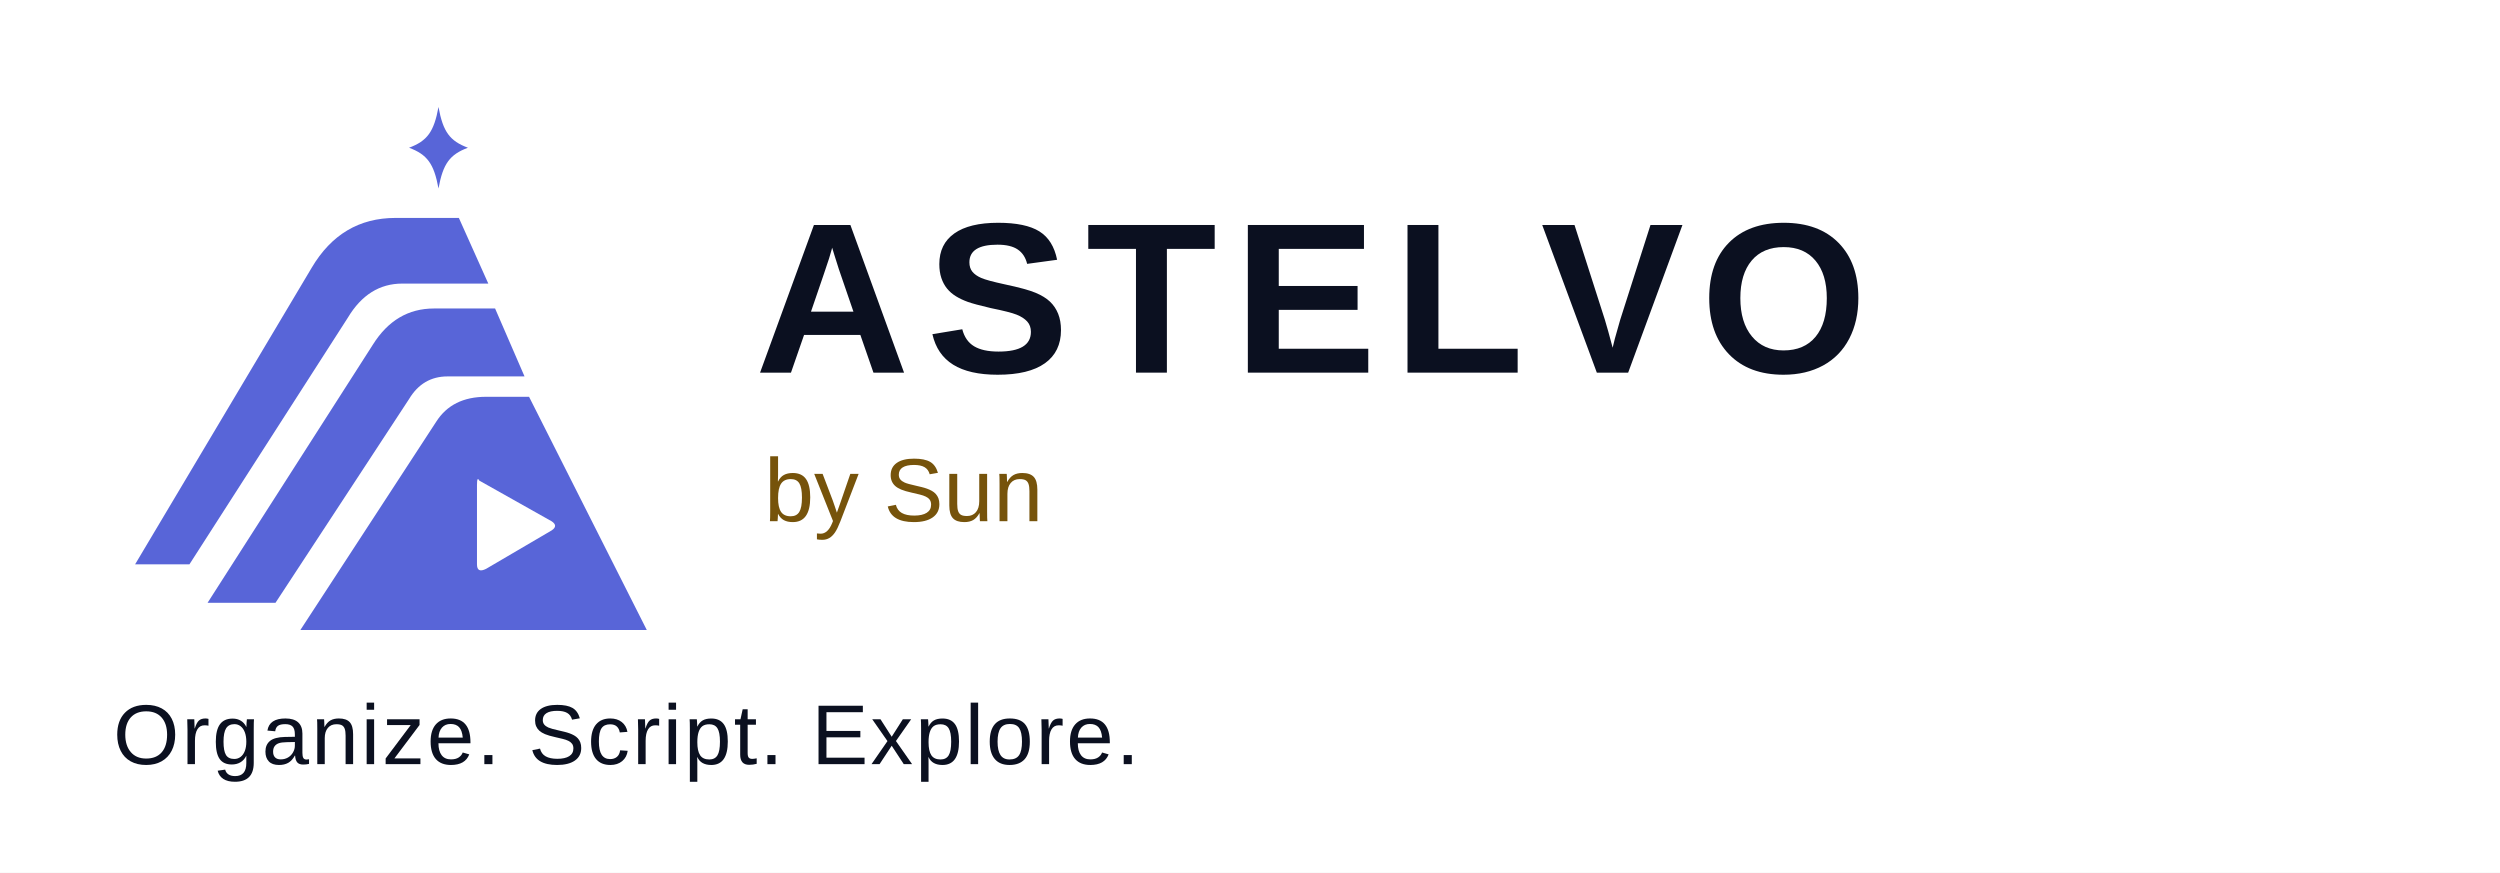
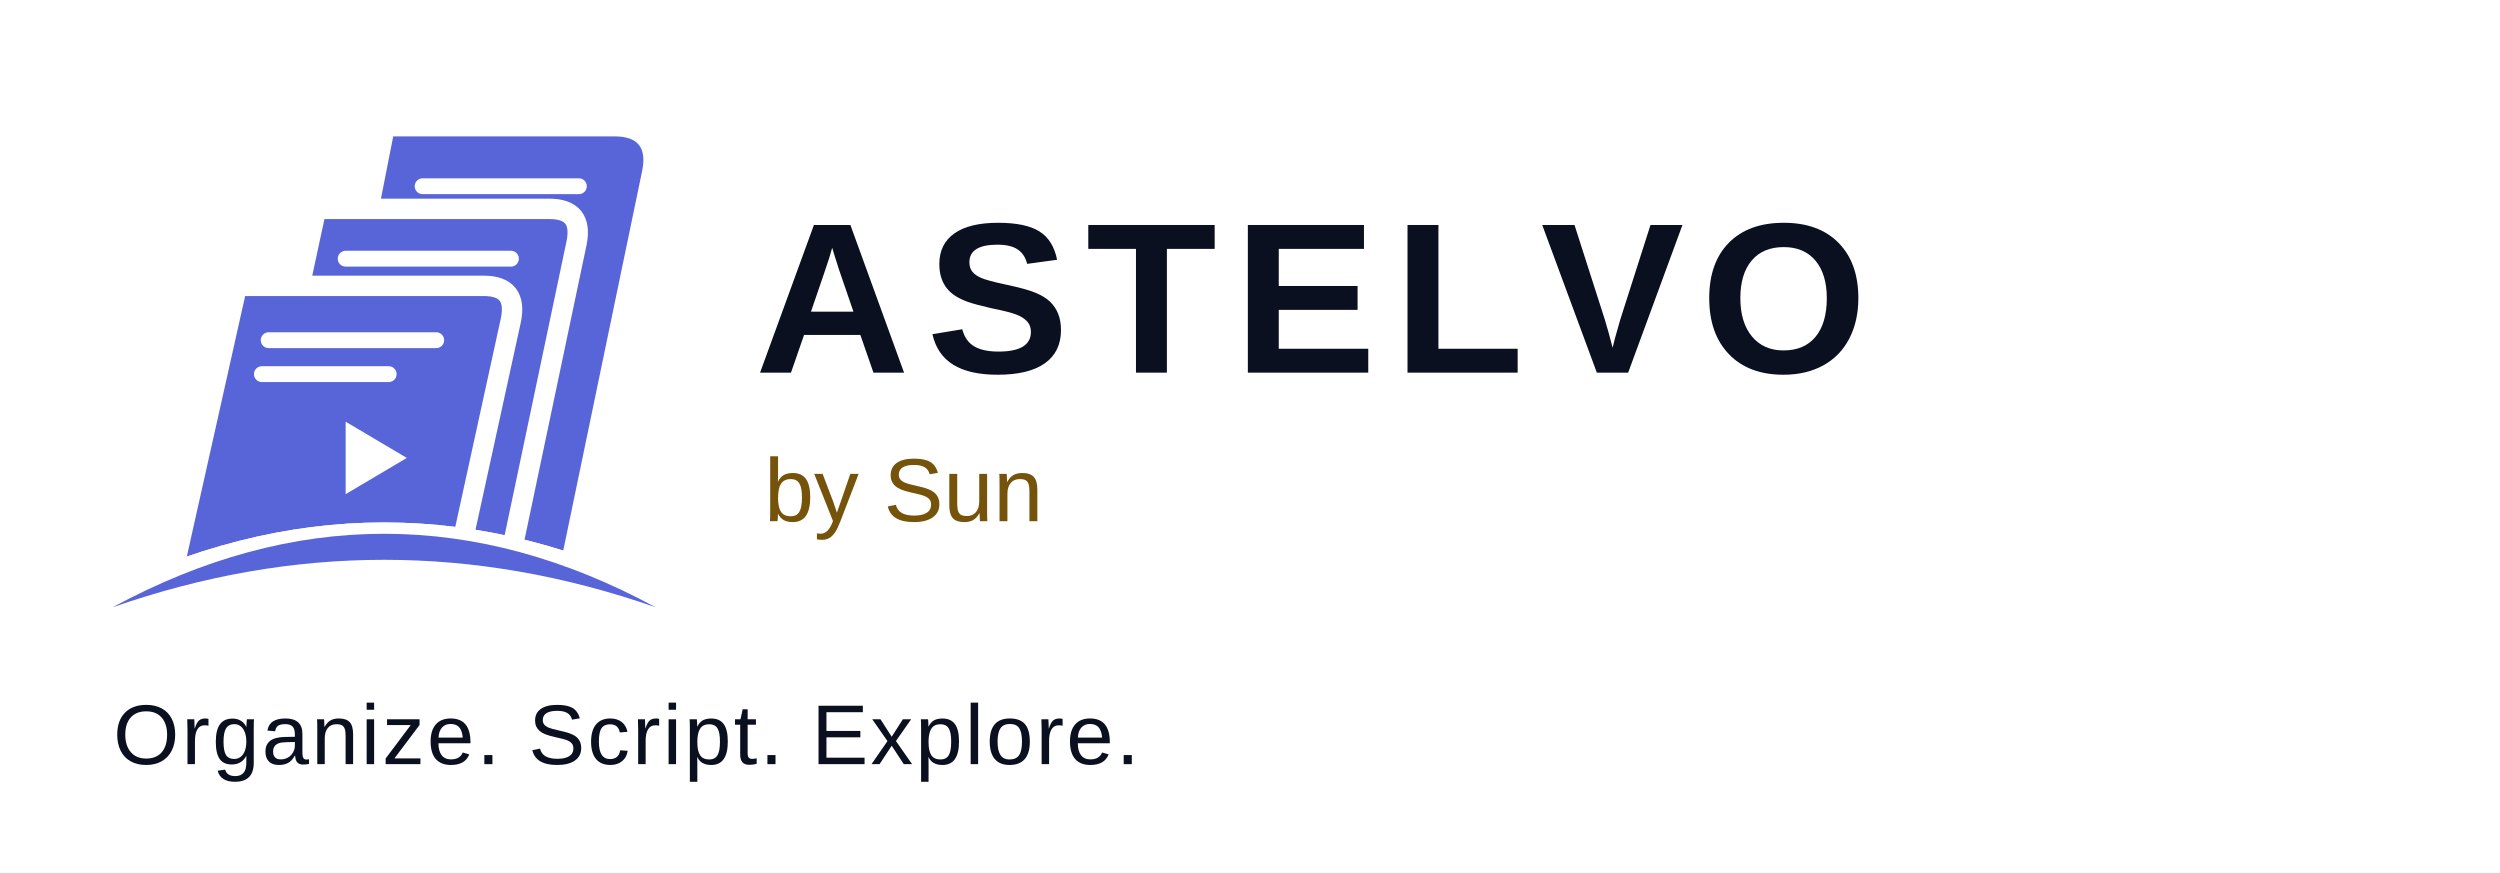
<svg xmlns="http://www.w3.org/2000/svg" width="1060" height="370" viewBox="0 0 1060 370" role="img" aria-labelledby="title">
  <rect width="1060" height="370" fill="#FFFFFF" />
  <g transform="translate(40 30) scale(.96)">
-     <path d="M18 218 96 87Q109 65 133 65H161L174 94H136Q121 94 112 109L42 218Z" fill="#5865D8" fill-rule="evenodd" />
-     <path d="M50 235 123 121Q133 105 150 105H177L190 135H156Q145 135 139 145L80 235Z" fill="#5865D8" fill-rule="evenodd" />
-     <path d="M91 247 151 155Q158 144 173 144H192L244 247Z M170 181Q169 179 169 183V218Q169 222 173 220L202 203Q205 201 202 199Z" fill="#5865D8" fill-rule="evenodd" />
-     <path d="M152 16C150 27 147 31 139 34C147 37 150 41 152 52C154 41 157 37 165 34C157 31 154 27 152 16Z" fill="#5865D8" />
+     <defs>
+       <clipPath id="card-horizon">
+         <path d="M0 0H256V232Q128 167 0 232Z" />
+       </clipPath>
+       <mask id="card-gaps" maskUnits="userSpaceOnUse" x="0" y="0" width="256" height="256">
+         <rect width="256" height="256" fill="white" />
+         <path d="M98 61H201Q216 61 213 76L181 228H62L98 61Z" fill="white" stroke="black" stroke-width="9" stroke-linejoin="round" />
+         <path d="M63 95H172Q187 95 184 110L158 229H33L63 95Z" fill="white" stroke="black" stroke-width="9" stroke-linejoin="round" />
+         <path d="M111 155 111 187 138 171Z" fill="black" />
+         <path d="M145 51H214M111 83H184M77 119H151M74 134H130" fill="none" stroke="black" stroke-width="7" stroke-linecap="round" />
+       </mask>
+     </defs>
+     <g clip-path="url(#card-horizon)" mask="url(#card-gaps)">
+       <path d="M132 29H230Q245 29 242 44L205 222H94L132 29Z" fill="#5865D8" />
+       <path d="M98 61H201Q216 61 213 76L181 228H62L98 61Z" fill="#5865D8" />
+       <path d="M63 95H172Q187 95 184 110L158 229H33L63 95Z" fill="#5865D8" />
+     </g>
+     <path d="M8 237Q128 172 248 237Q128 195 8 237Z" fill="#5865D8" />
  </g>
  <g fill="#0B1020" transform="translate(320 158) scale(0.04443359 -0.04443359)">
    <path d="M1133 0 1008 360H471L346 0H51L565 1409H913L1425 0ZM739 1192 733 1170Q723 1134 709.0 1088.0Q695 1042 537 582H942L803 987L760 1123Z" transform="translate(0.000 0)" />
    <path d="M1286 406Q1286 199 1132.5 89.5Q979 -20 682 -20Q411 -20 257.0 76.0Q103 172 59 367L344 414Q373 302 457.0 251.5Q541 201 690 201Q999 201 999 389Q999 449 963.5 488.0Q928 527 863.5 553.0Q799 579 616 616Q458 653 396.0 675.5Q334 698 284.0 728.5Q234 759 199.0 802.0Q164 845 144.5 903.0Q125 961 125 1036Q125 1227 268.5 1328.5Q412 1430 686 1430Q948 1430 1079.5 1348.0Q1211 1266 1249 1077L963 1038Q941 1129 873.5 1175.0Q806 1221 680 1221Q412 1221 412 1053Q412 998 440.5 963.0Q469 928 525.0 903.5Q581 879 752 842Q955 799 1042.5 762.5Q1130 726 1181.0 677.5Q1232 629 1259.0 561.5Q1286 494 1286 406Z" transform="translate(1636.538 0)" />
    <path d="M773 1181V0H478V1181H23V1409H1229V1181Z" transform="translate(3160.077 0)" />
    <path d="M137 0V1409H1245V1181H432V827H1184V599H432V228H1286V0Z" transform="translate(4568.615 0)" />
    <path d="M137 0V1409H432V228H1188V0Z" transform="translate(6092.154 0)" />
    <path d="M834 0H535L14 1409H322L612 504Q639 416 686 238L707 324L758 504L1047 1409H1352Z" transform="translate(7500.692 0)" />
    <path d="M1507 711Q1507 491 1420.0 324.0Q1333 157 1171.0 68.5Q1009 -20 793 -20Q461 -20 272.5 175.5Q84 371 84 711Q84 1050 272.0 1240.0Q460 1430 795 1430Q1130 1430 1318.5 1238.0Q1507 1046 1507 711ZM1206 711Q1206 939 1098.0 1068.5Q990 1198 795 1198Q597 1198 489.0 1069.5Q381 941 381 711Q381 479 491.5 345.5Q602 212 793 212Q991 212 1098.5 342.0Q1206 472 1206 711Z" transform="translate(9024.231 0)" />
  </g>
  <g fill="#76530B" transform="translate(324 221) scale(0.01855469 -0.01855469)">
    <path d="M1053 546Q1053 -20 655 -20Q532 -20 450.5 24.5Q369 69 318 168H316Q316 137 312.0 73.5Q308 10 306 0H132Q138 54 138 223V1484H318V1061Q318 996 314 908H318Q368 1012 450.5 1057.0Q533 1102 655 1102Q860 1102 956.5 964.0Q1053 826 1053 546ZM864 540Q864 767 804.0 865.0Q744 963 609 963Q457 963 387.5 859.0Q318 755 318 529Q318 316 386.0 214.5Q454 113 607 113Q743 113 803.5 213.5Q864 314 864 540Z" transform="translate(0.000 0)" />
    <path d="M191 -425Q117 -425 67 -414V-279Q105 -285 151 -285Q319 -285 417 -38L434 5L5 1082H197L425 484Q430 470 437.0 450.5Q444 431 482.0 320.0Q520 209 523 196L593 393L830 1082H1020L604 0Q537 -173 479.0 -257.5Q421 -342 350.5 -383.5Q280 -425 191 -425Z" transform="translate(1139.000 0)" />
    <path d="" transform="translate(2163.000 0)" />
    <path d="M1272 389Q1272 194 1119.5 87.0Q967 -20 690 -20Q175 -20 93 338L278 375Q310 248 414.0 188.5Q518 129 697 129Q882 129 982.5 192.5Q1083 256 1083 379Q1083 448 1051.5 491.0Q1020 534 963.0 562.0Q906 590 827.0 609.0Q748 628 652 650Q485 687 398.5 724.0Q312 761 262.0 806.5Q212 852 185.5 913.0Q159 974 159 1053Q159 1234 297.5 1332.0Q436 1430 694 1430Q934 1430 1061.0 1356.5Q1188 1283 1239 1106L1051 1073Q1020 1185 933.0 1235.5Q846 1286 692 1286Q523 1286 434.0 1230.0Q345 1174 345 1063Q345 998 379.5 955.5Q414 913 479.0 883.5Q544 854 738 811Q803 796 867.5 780.5Q932 765 991.0 743.5Q1050 722 1101.5 693.0Q1153 664 1191.0 622.0Q1229 580 1250.5 523.0Q1272 466 1272 389Z" transform="translate(2732.000 0)" />
    <path d="M314 1082V396Q314 289 335.0 230.0Q356 171 402.0 145.0Q448 119 537 119Q667 119 742.0 208.0Q817 297 817 455V1082H997V231Q997 42 1003 0H833Q832 5 831.0 27.0Q830 49 828.5 77.5Q827 106 825 185H822Q760 73 678.5 26.5Q597 -20 476 -20Q298 -20 215.5 68.5Q133 157 133 361V1082Z" transform="translate(4098.000 0)" />
    <path d="M825 0V686Q825 793 804.0 852.0Q783 911 737.0 937.0Q691 963 602 963Q472 963 397.0 874.0Q322 785 322 627V0H142V851Q142 1040 136 1082H306Q307 1077 308.0 1055.0Q309 1033 310.5 1004.5Q312 976 314 897H317Q379 1009 460.5 1055.5Q542 1102 663 1102Q841 1102 923.5 1013.5Q1006 925 1006 721V0Z" transform="translate(5237.000 0)" />
  </g>
  <g fill="#0B1020" transform="translate(48 324) scale(0.01757812 -0.01757812)">
    <path d="M1495 711Q1495 490 1410.5 324.0Q1326 158 1168.0 69.0Q1010 -20 795 -20Q578 -20 420.5 68.0Q263 156 180.0 322.5Q97 489 97 711Q97 1049 282.0 1239.5Q467 1430 797 1430Q1012 1430 1170.0 1344.5Q1328 1259 1411.5 1096.0Q1495 933 1495 711ZM1300 711Q1300 974 1168.5 1124.0Q1037 1274 797 1274Q555 1274 423.0 1126.0Q291 978 291 711Q291 446 424.5 290.5Q558 135 795 135Q1039 135 1169.5 285.5Q1300 436 1300 711Z" transform="translate(0.000 0)" />
    <path d="M142 0V830Q142 944 136 1082H306Q314 898 314 861H318Q361 1000 417.0 1051.0Q473 1102 575 1102Q611 1102 648 1092V927Q612 937 552 937Q440 937 381.0 840.5Q322 744 322 564V0Z" transform="translate(1649.889 0)" />
    <path d="M548 -425Q371 -425 266.0 -355.5Q161 -286 131 -158L312 -132Q330 -207 391.5 -247.5Q453 -288 553 -288Q822 -288 822 27V201H820Q769 97 680.0 44.5Q591 -8 472 -8Q273 -8 179.5 124.0Q86 256 86 539Q86 826 186.5 962.5Q287 1099 492 1099Q607 1099 691.5 1046.5Q776 994 822 897H824Q824 927 828.0 1001.0Q832 1075 836 1082H1007Q1001 1028 1001 858V31Q1001 -425 548 -425ZM822 541Q822 673 786.0 768.5Q750 864 684.5 914.5Q619 965 536 965Q398 965 335.0 865.0Q272 765 272 541Q272 319 331.0 222.0Q390 125 533 125Q618 125 684.0 175.0Q750 225 786.0 318.5Q822 412 822 541Z" transform="translate(2388.778 0)" />
    <path d="M414 -20Q251 -20 169.0 66.0Q87 152 87 302Q87 470 197.5 560.0Q308 650 554 656L797 660V719Q797 851 741.0 908.0Q685 965 565 965Q444 965 389.0 924.0Q334 883 323 793L135 810Q181 1102 569 1102Q773 1102 876.0 1008.5Q979 915 979 738V272Q979 192 1000.0 151.5Q1021 111 1080 111Q1106 111 1139 118V6Q1071 -10 1000 -10Q900 -10 854.5 42.5Q809 95 803 207H797Q728 83 636.5 31.5Q545 -20 414 -20ZM455 115Q554 115 631.0 160.0Q708 205 752.5 283.5Q797 362 797 445V534L600 530Q473 528 407.5 504.0Q342 480 307.0 430.0Q272 380 272 299Q272 211 319.5 163.0Q367 115 455 115Z" transform="translate(3584.667 0)" />
    <path d="M825 0V686Q825 793 804.0 852.0Q783 911 737.0 937.0Q691 963 602 963Q472 963 397.0 874.0Q322 785 322 627V0H142V851Q142 1040 136 1082H306Q307 1077 308.0 1055.0Q309 1033 310.5 1004.5Q312 976 314 897H317Q379 1009 460.5 1055.5Q542 1102 663 1102Q841 1102 923.5 1013.5Q1006 925 1006 721V0Z" transform="translate(4780.556 0)" />
    <path d="M137 1312V1484H317V1312ZM137 0V1082H317V0Z" transform="translate(5976.444 0)" />
    <path d="M83 0V137L688 943H117V1082H901V945L295 139H922V0Z" transform="translate(6488.333 0)" />
    <path d="M276 503Q276 317 353.0 216.0Q430 115 578 115Q695 115 765.5 162.0Q836 209 861 281L1019 236Q922 -20 578 -20Q338 -20 212.5 123.0Q87 266 87 548Q87 816 212.5 959.0Q338 1102 571 1102Q1048 1102 1048 527V503ZM862 641Q847 812 775.0 890.5Q703 969 568 969Q437 969 360.5 881.5Q284 794 278 641Z" transform="translate(7569.222 0)" />
    <path d="M187 0V219H382V0Z" transform="translate(8765.111 0)" />
    <path d="" transform="translate(9391.000 0)" />
    <path d="M1272 389Q1272 194 1119.5 87.0Q967 -20 690 -20Q175 -20 93 338L278 375Q310 248 414.0 188.5Q518 129 697 129Q882 129 982.5 192.5Q1083 256 1083 379Q1083 448 1051.5 491.0Q1020 534 963.0 562.0Q906 590 827.0 609.0Q748 628 652 650Q485 687 398.5 724.0Q312 761 262.0 806.5Q212 852 185.5 913.0Q159 974 159 1053Q159 1234 297.5 1332.0Q436 1430 694 1430Q934 1430 1061.0 1356.5Q1188 1283 1239 1106L1051 1073Q1020 1185 933.0 1235.5Q846 1286 692 1286Q523 1286 434.0 1230.0Q345 1174 345 1063Q345 998 379.5 955.5Q414 913 479.0 883.5Q544 854 738 811Q803 796 867.5 780.5Q932 765 991.0 743.5Q1050 722 1101.5 693.0Q1153 664 1191.0 622.0Q1229 580 1250.5 523.0Q1272 466 1272 389Z" transform="translate(10016.889 0)" />
    <path d="M275 546Q275 330 343.0 226.0Q411 122 548 122Q644 122 708.5 174.0Q773 226 788 334L970 322Q949 166 837.0 73.0Q725 -20 553 -20Q326 -20 206.5 123.5Q87 267 87 542Q87 815 207.0 958.5Q327 1102 551 1102Q717 1102 826.5 1016.0Q936 930 964 779L779 765Q765 855 708.0 908.0Q651 961 546 961Q403 961 339.0 866.0Q275 771 275 546Z" transform="translate(11439.778 0)" />
    <path d="M142 0V830Q142 944 136 1082H306Q314 898 314 861H318Q361 1000 417.0 1051.0Q473 1102 575 1102Q611 1102 648 1092V927Q612 937 552 937Q440 937 381.0 840.5Q322 744 322 564V0Z" transform="translate(12520.667 0)" />
    <path d="M137 1312V1484H317V1312ZM137 0V1082H317V0Z" transform="translate(13259.556 0)" />
    <path d="M1053 546Q1053 -20 655 -20Q405 -20 319 168H314Q318 160 318 -2V-425H138V861Q138 1028 132 1082H306Q307 1078 309.0 1053.5Q311 1029 313.5 978.0Q316 927 316 908H320Q368 1008 447.0 1054.5Q526 1101 655 1101Q855 1101 954.0 967.0Q1053 833 1053 546ZM864 542Q864 768 803.0 865.0Q742 962 609 962Q502 962 441.5 917.0Q381 872 349.5 776.5Q318 681 318 528Q318 315 386.0 214.0Q454 113 607 113Q741 113 802.5 211.5Q864 310 864 542Z" transform="translate(13771.444 0)" />
    <path d="M554 8Q465 -16 372 -16Q156 -16 156 229V951H31V1082H163L216 1324H336V1082H536V951H336V268Q336 190 361.5 158.5Q387 127 450 127Q486 127 554 141Z" transform="translate(14967.333 0)" />
    <path d="M187 0V219H382V0Z" transform="translate(15593.222 0)" />
    <path d="" transform="translate(16219.111 0)" />
    <path d="M168 0V1409H1237V1253H359V801H1177V647H359V156H1278V0Z" transform="translate(16845.000 0)" />
    <path d="M801 0 510 444 217 0H23L408 556L41 1082H240L510 661L778 1082H979L612 558L1002 0Z" transform="translate(18267.889 0)" />
    <path d="M1053 546Q1053 -20 655 -20Q405 -20 319 168H314Q318 160 318 -2V-425H138V861Q138 1028 132 1082H306Q307 1078 309.0 1053.5Q311 1029 313.5 978.0Q316 927 316 908H320Q368 1008 447.0 1054.5Q526 1101 655 1101Q855 1101 954.0 967.0Q1053 833 1053 546ZM864 542Q864 768 803.0 865.0Q742 962 609 962Q502 962 441.5 917.0Q381 872 349.5 776.5Q318 681 318 528Q318 315 386.0 214.0Q454 113 607 113Q741 113 802.5 211.5Q864 310 864 542Z" transform="translate(19348.778 0)" />
    <path d="M138 0V1484H318V0Z" transform="translate(20544.667 0)" />
    <path d="M1053 542Q1053 258 928.0 119.0Q803 -20 565 -20Q328 -20 207.0 124.5Q86 269 86 542Q86 1102 571 1102Q819 1102 936.0 965.5Q1053 829 1053 542ZM864 542Q864 766 797.5 867.5Q731 969 574 969Q416 969 345.5 865.5Q275 762 275 542Q275 328 344.5 220.5Q414 113 563 113Q725 113 794.5 217.0Q864 321 864 542Z" transform="translate(21056.556 0)" />
    <path d="M142 0V830Q142 944 136 1082H306Q314 898 314 861H318Q361 1000 417.0 1051.0Q473 1102 575 1102Q611 1102 648 1092V927Q612 937 552 937Q440 937 381.0 840.5Q322 744 322 564V0Z" transform="translate(22252.444 0)" />
    <path d="M276 503Q276 317 353.0 216.0Q430 115 578 115Q695 115 765.5 162.0Q836 209 861 281L1019 236Q922 -20 578 -20Q338 -20 212.5 123.0Q87 266 87 548Q87 816 212.5 959.0Q338 1102 571 1102Q1048 1102 1048 527V503ZM862 641Q847 812 775.0 890.5Q703 969 568 969Q437 969 360.5 881.5Q284 794 278 641Z" transform="translate(22991.333 0)" />
    <path d="M187 0V219H382V0Z" transform="translate(24187.222 0)" />
  </g>
</svg>
